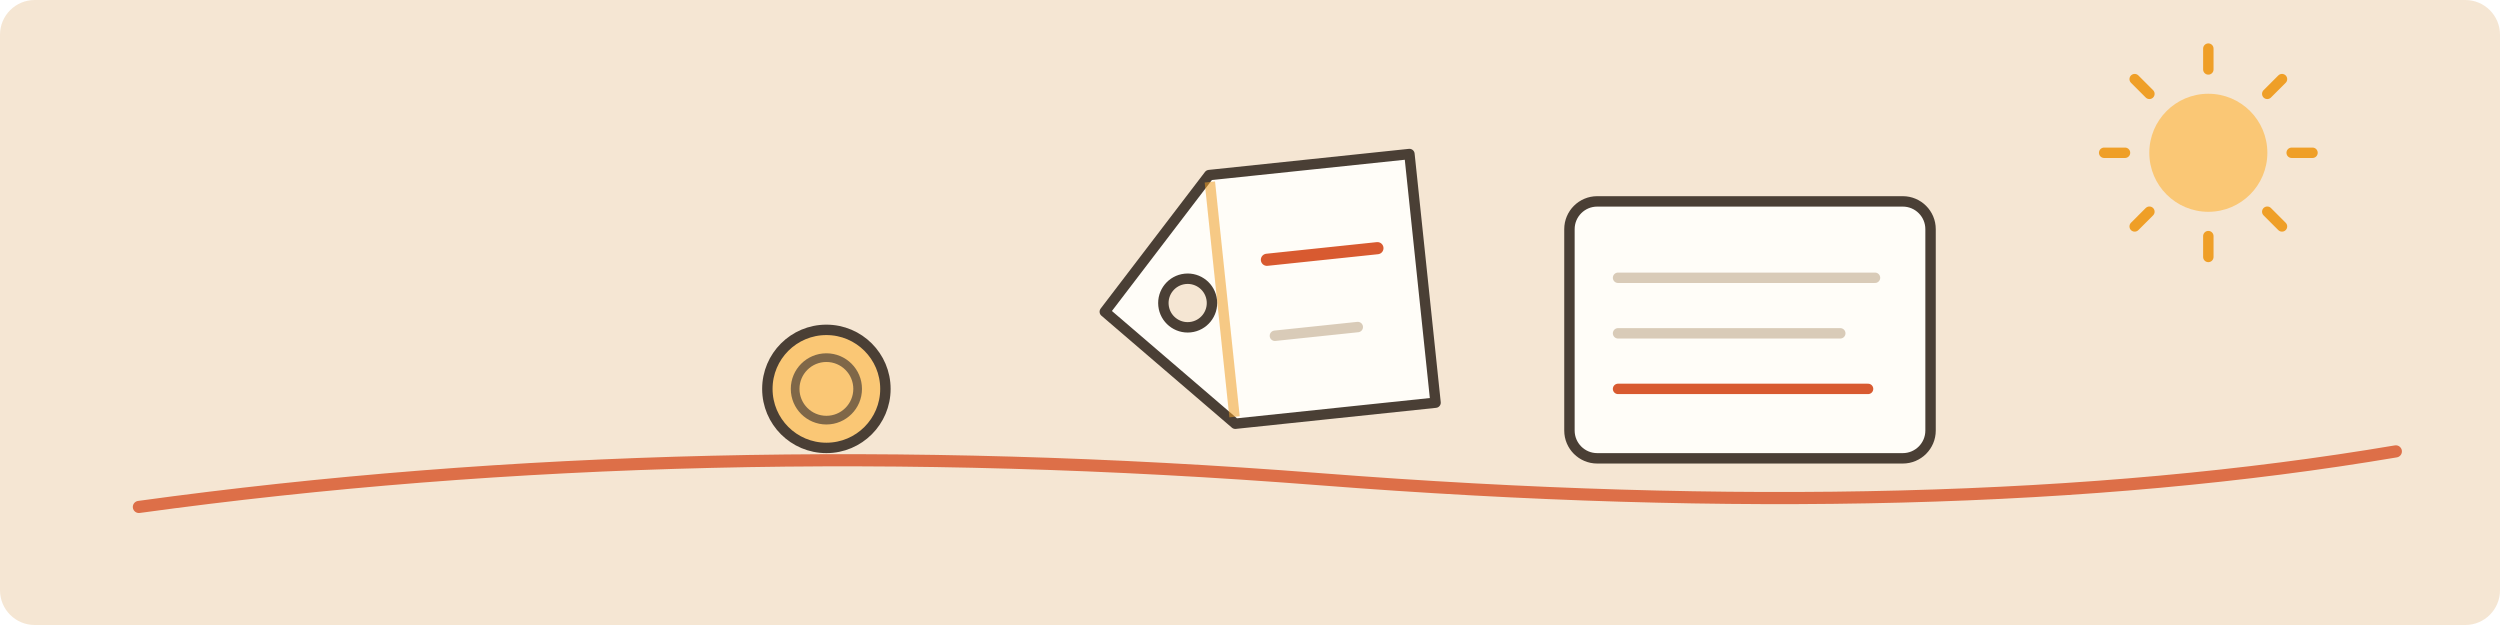
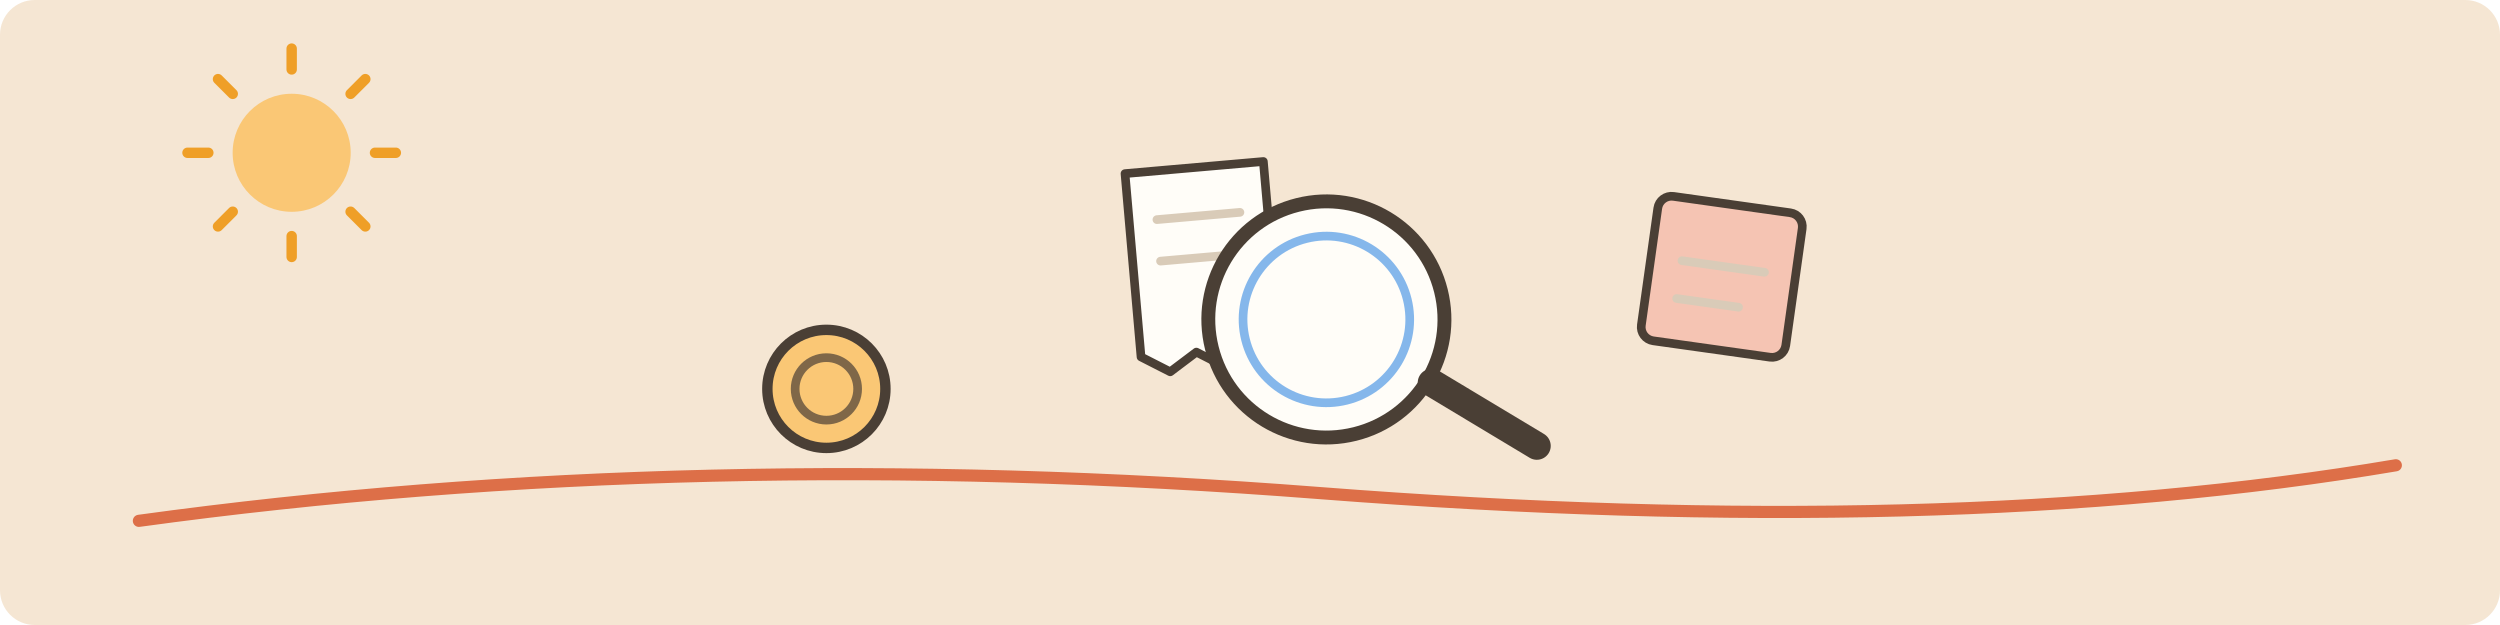
<svg xmlns="http://www.w3.org/2000/svg" width="720" height="180" viewBox="0 0 720 180" role="img" aria-hidden="true">
  <style>
.ec-bg{fill:#F5E6D3}
.ec-paper{fill:#FFFDF8}
.ec-ln{stroke:#4A3F35}
.ec-rule{stroke:#D9CBB8}
.ec-ink{fill:#4A3F35}
@media (prefers-color-scheme: dark){
.ec-bg{fill:#33251B}
.ec-paper{fill:#241D15}
.ec-ln{stroke:#EFE7DA}
.ec-rule{stroke:#5C5044}
.ec-ink{fill:#EFE7DA}
}
</style>
  <rect width="720" height="180" rx="10" class="ec-bg" />
-   <g transform="translate(636,44)">
+   <g transform="translate(84,44)">
    <circle cx="0" cy="0" r="17" fill="#FAC775" />
    <line x1="0" y1="-24" x2="0" y2="-30" stroke="#EF9F27" stroke-width="3" stroke-linecap="round" transform="rotate(0)" />
    <line x1="0" y1="-24" x2="0" y2="-30" stroke="#EF9F27" stroke-width="3" stroke-linecap="round" transform="rotate(45)" />
    <line x1="0" y1="-24" x2="0" y2="-30" stroke="#EF9F27" stroke-width="3" stroke-linecap="round" transform="rotate(90)" />
    <line x1="0" y1="-24" x2="0" y2="-30" stroke="#EF9F27" stroke-width="3" stroke-linecap="round" transform="rotate(135)" />
    <line x1="0" y1="-24" x2="0" y2="-30" stroke="#EF9F27" stroke-width="3" stroke-linecap="round" transform="rotate(180)" />
    <line x1="0" y1="-24" x2="0" y2="-30" stroke="#EF9F27" stroke-width="3" stroke-linecap="round" transform="rotate(225)" />
    <line x1="0" y1="-24" x2="0" y2="-30" stroke="#EF9F27" stroke-width="3" stroke-linecap="round" transform="rotate(270)" />
    <line x1="0" y1="-24" x2="0" y2="-30" stroke="#EF9F27" stroke-width="3" stroke-linecap="round" transform="rotate(315)" />
  </g>
-   <path d="M40 146 Q200 124 380 138 T690 130" fill="none" stroke="#D85A30" stroke-width="3.5" stroke-linecap="round" opacity="0.85" />
-   <g transform="translate(314,50) rotate(-6)">
-     <path d="M0 40 L34 4 H92 V76 H34 Z" class="ec-paper ec-ln" stroke-width="3" stroke-linejoin="round" />
-     <line x1="34" y1="6" x2="34" y2="74" stroke="#EF9F27" stroke-width="3" opacity="0.55" />
-     <circle cx="24" cy="40" r="7" class="ec-bg ec-ln" stroke-width="3" />
-     <line x1="48" y1="30" x2="80" y2="30" stroke="#D85A30" stroke-width="3.5" stroke-linecap="round" />
-     <line x1="48" y1="52" x2="72" y2="52" class="ec-rule" stroke-width="3" stroke-linecap="round" />
+   <path d="M40 150 Q200 128 380 142 T690 134" fill="none" stroke="#D85A30" stroke-width="3.5" stroke-linecap="round" opacity="0.85" />
+   <g transform="translate(324,50) rotate(-5)">
+     <path d="M0 0 h40 v58 l-8 -5 -8 5 -8 -5 -8 5 -8 -5 V0 Z" class="ec-paper ec-ln" stroke-width="2.5" stroke-linejoin="round" />
+     <line x1="8" y1="14" x2="32" y2="14" class="ec-rule" stroke-width="2.5" stroke-linecap="round" />
+     <line x1="8" y1="26" x2="26" y2="26" class="ec-rule" stroke-width="2.5" stroke-linecap="round" />
+   </g>
+   <g transform="translate(382,92) rotate(-14)">
+     <circle cx="0" cy="0" r="34" class="ec-paper ec-ln" stroke-width="4" />
+     <circle cx="0" cy="0" r="24" fill="none" stroke="#85B7EB" stroke-width="2.5" />
+     <line x1="25" y1="25" x2="50" y2="50" class="ec-ln" stroke-width="8" stroke-linecap="round" />
  </g>
  <g transform="translate(238,112)">
    <circle r="17" fill="#FAC775" class="ec-ln" stroke-width="3" />
    <circle r="9" fill="none" class="ec-ln" stroke-width="2.5" opacity="0.7" />
  </g>
-   <g transform="translate(452,58)">
-     <rect width="104" height="74" rx="8" class="ec-paper ec-ln" stroke-width="3" />
-     <line x1="14" y1="22" x2="88" y2="22" class="ec-rule" stroke-width="3" stroke-linecap="round" />
-     <line x1="14" y1="38" x2="78" y2="38" class="ec-rule" stroke-width="3" stroke-linecap="round" />
-     <line x1="14" y1="54" x2="86" y2="54" stroke="#D85A30" stroke-width="3" stroke-linecap="round" />
+   <g transform="translate(478,56) rotate(8)">
+     <rect width="42" height="42" rx="4" fill="#F5C4B3" class="ec-ln" stroke-width="2.5" />
+     <line x1="9" y1="18" x2="33" y2="18" class="ec-rule" stroke-width="2.5" stroke-linecap="round" />
+     <line x1="9" y1="29" x2="27" y2="29" class="ec-rule" stroke-width="2.5" stroke-linecap="round" />
  </g>
</svg>
